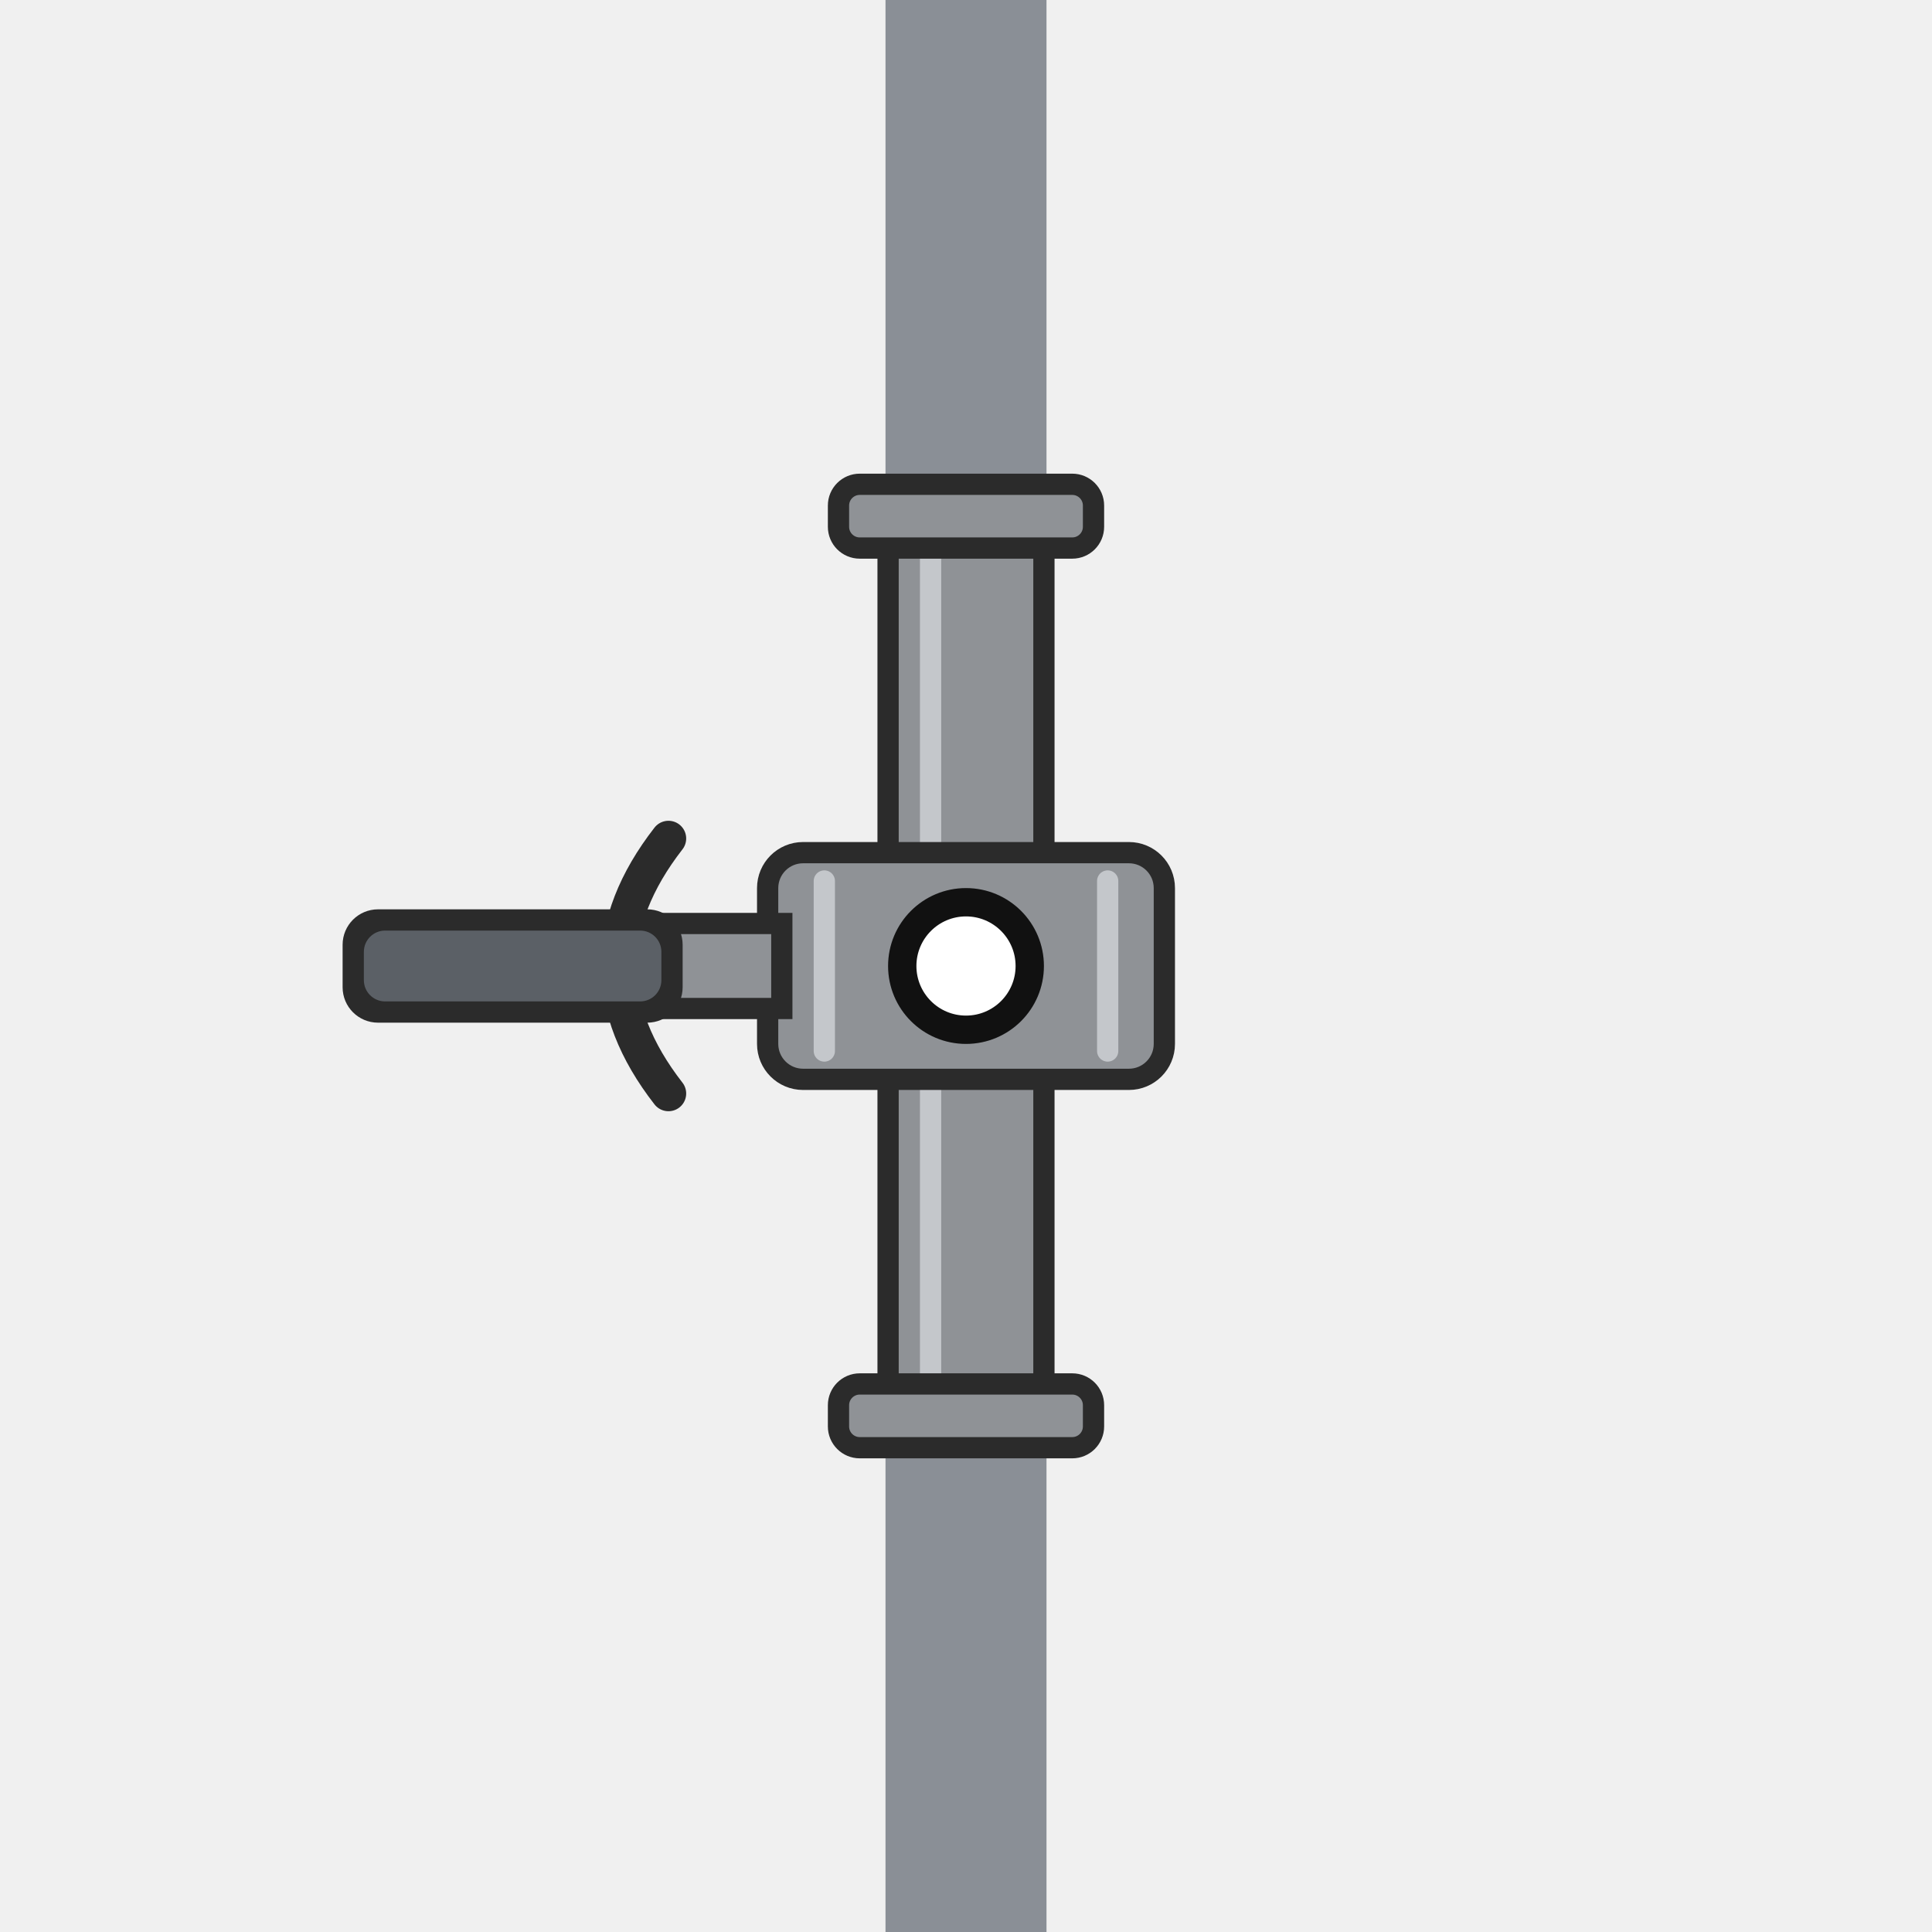
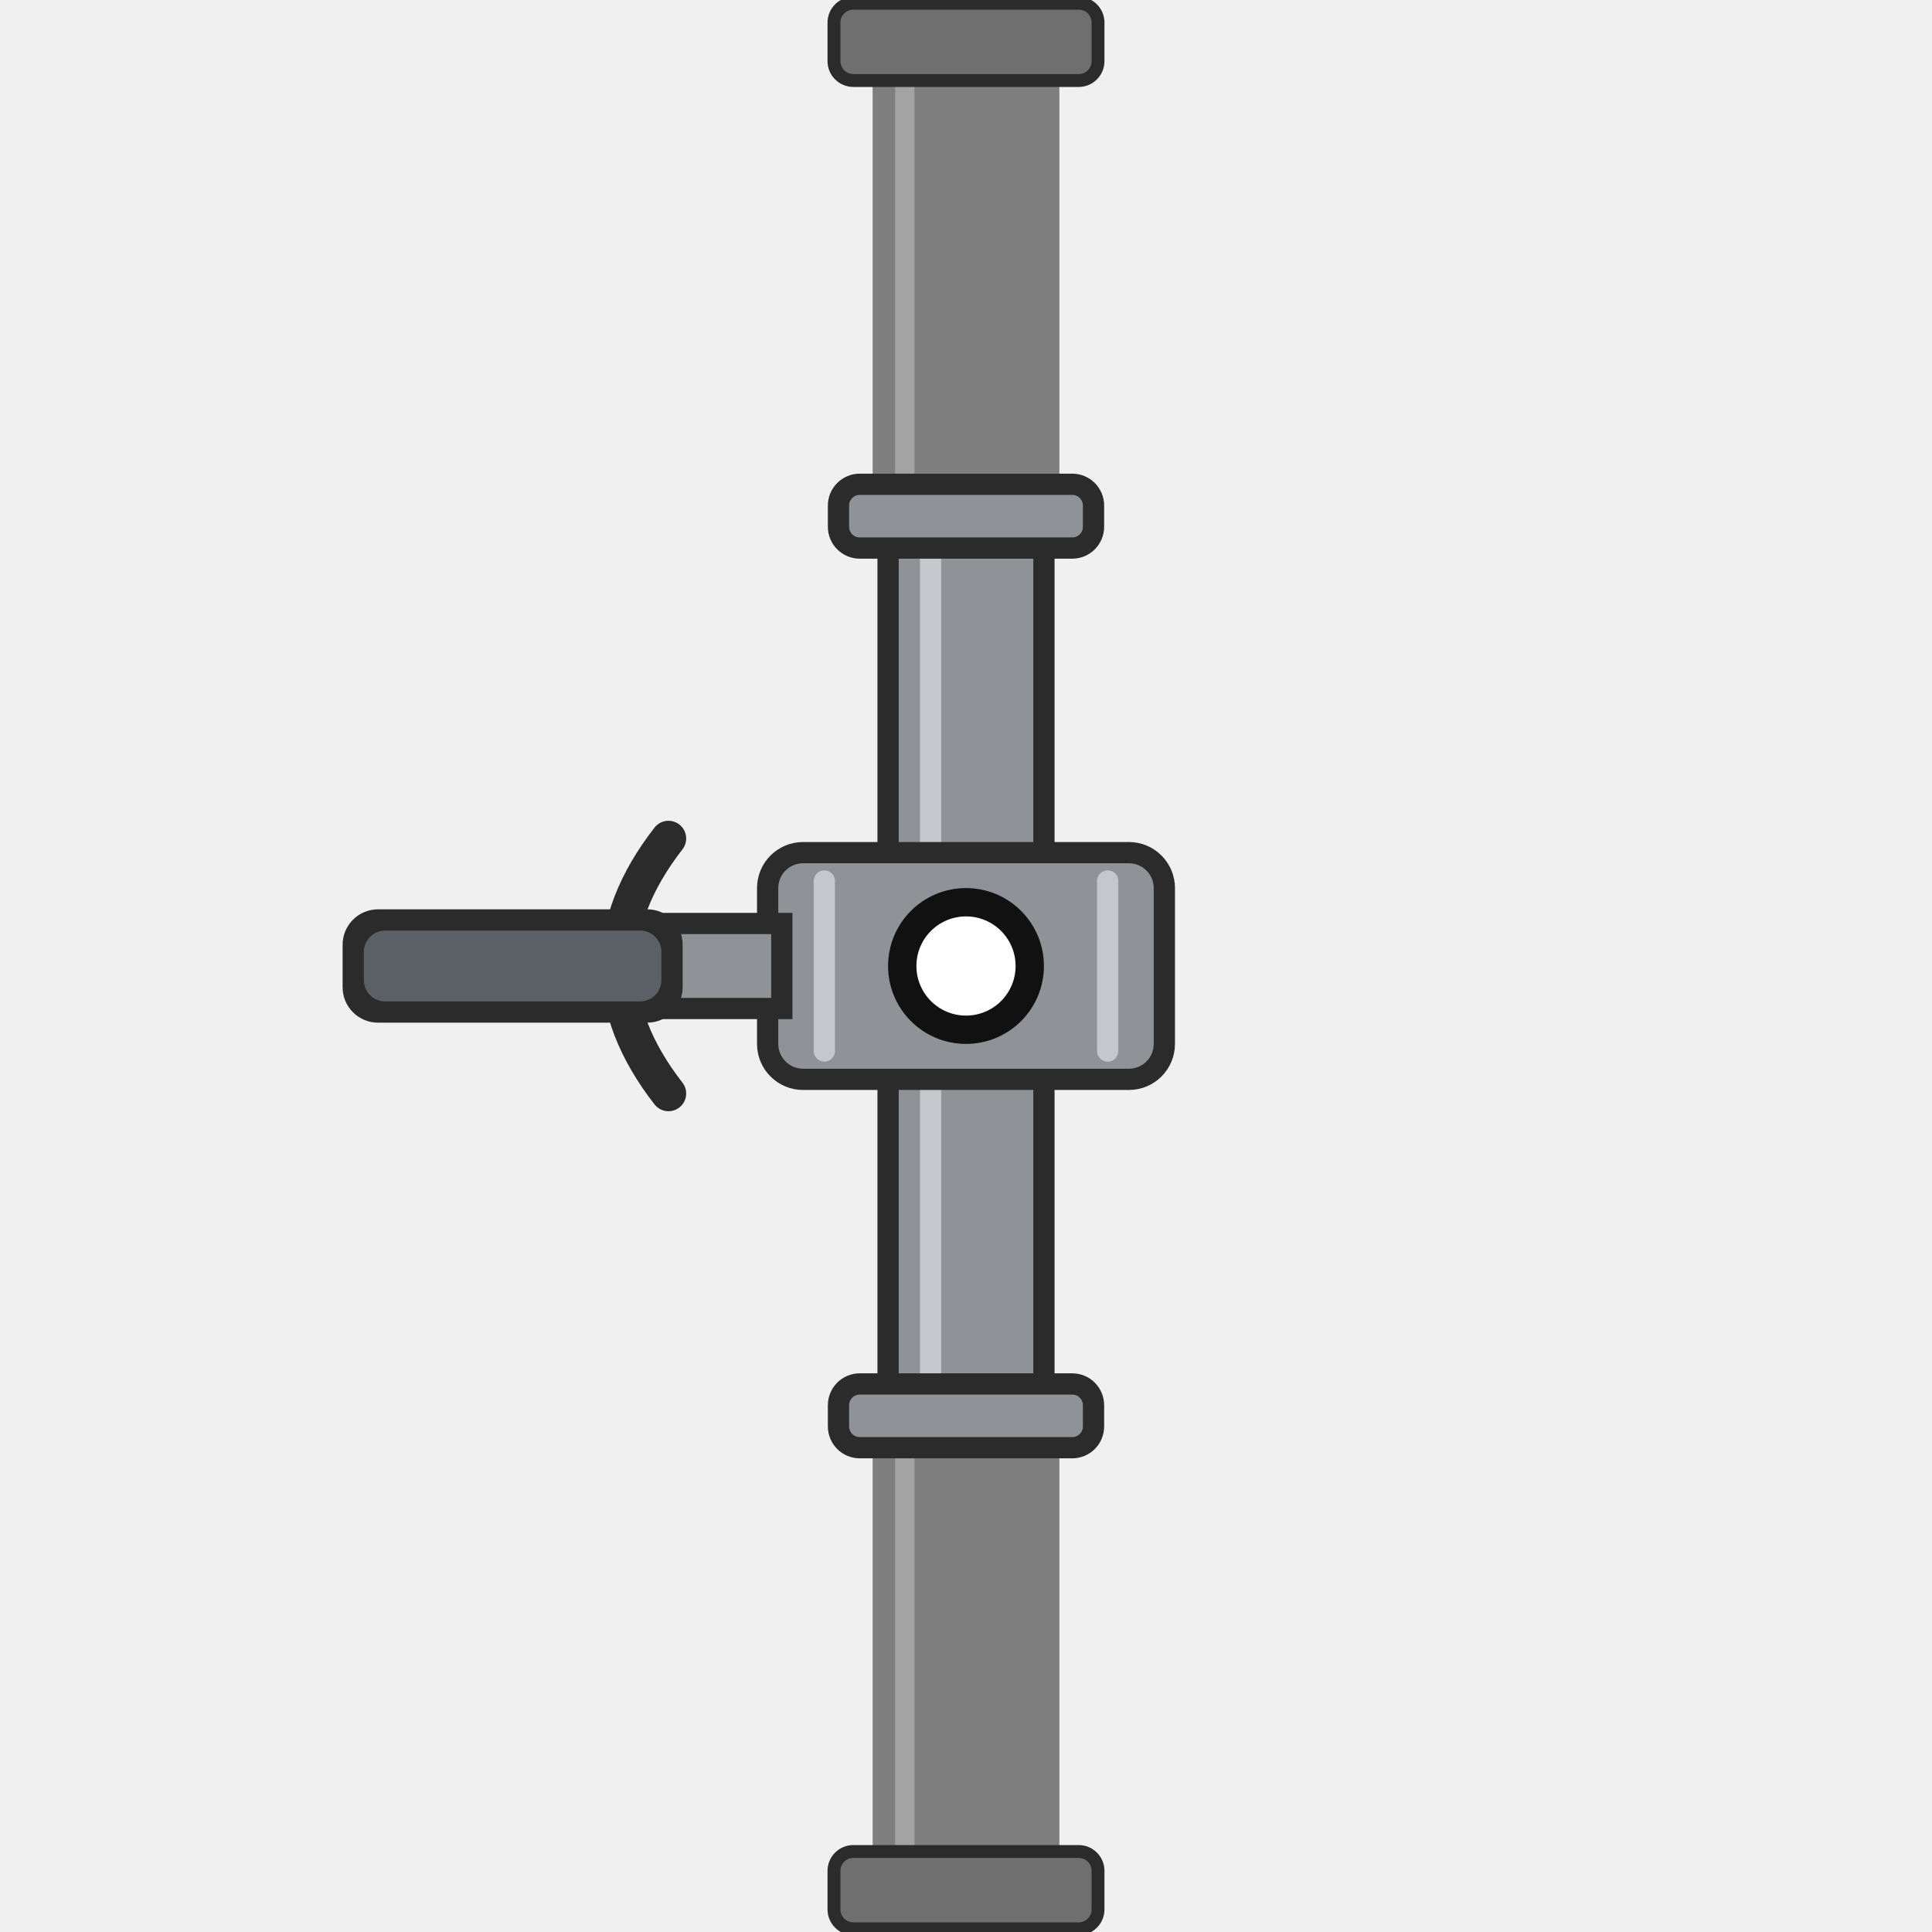
<svg xmlns="http://www.w3.org/2000/svg" viewBox="0 0 300 300" data-valve-standard="1">
-   <rect x="137.5" y="0" width="25" height="74" fill="#8a8f96" />
-   <rect x="137.5" y="226" width="25" height="74" fill="#8a8f96" />
+   <rect x="135.5" y="0" width="29" height="74" fill="#7f7f7f" />
+   <path d="M140.5 0 V74.0" stroke="#a3a3a3" stroke-width="3" />
+   <rect x="129.5" y="0.5" width="41" height="12" rx="3" fill="#6f6f6f" stroke="#2b2b2b" stroke-width="2" />
+   <rect x="135.5" y="226" width="29" height="74" fill="#7f7f7f" />
+   <path d="M140.5 226 V300.0" stroke="#a3a3a3" stroke-width="3" />
+   <rect x="129.5" y="287.5" width="41" height="12" rx="3" fill="#6f6f6f" stroke="#2b2b2b" stroke-width="2" />
  <g transform="translate(48.8 73) scale(1.1)">
    <g transform="translate(0 140) rotate(-90)">
      <rect x="8" y="81" width="124" height="22" fill="#8f9296" stroke="#2b2b2b" stroke-width="3" />
      <path d="M10 87 H130" stroke="#c4c7cb" stroke-width="3" stroke-linecap="round" />
      <rect x="2" y="74" width="9" height="36" rx="3" fill="#8f9296" stroke="#2b2b2b" stroke-width="3" />
      <rect x="129" y="74" width="9" height="36" rx="3" fill="#8f9296" stroke="#2b2b2b" stroke-width="3" />
      <rect x="54" y="64" width="32" height="56" rx="5" fill="#8f9296" stroke="#2b2b2b" stroke-width="3" />
      <path d="M58 72 H82 M58 112 H82" stroke="#c4c7cb" stroke-width="3" stroke-linecap="round" />
      <rect x="64" y="46" width="12" height="20" fill="#8f9296" stroke="#2b2b2b" stroke-width="3" />
      <path d="M52 50 Q70 36 88 50" fill="none" stroke="#2b2b2b" stroke-width="5" stroke-linecap="round" />
      <circle cx="70" cy="92" r="9" fill="#ffffff" stroke="#111" stroke-width="4" />
      <rect x="62" y="4" width="16" height="48" rx="5" fill="#2b2b2b" />
      <rect x="65" y="7" width="10" height="42" rx="3" fill="#5b6066" />
    </g>
  </g>
</svg>
